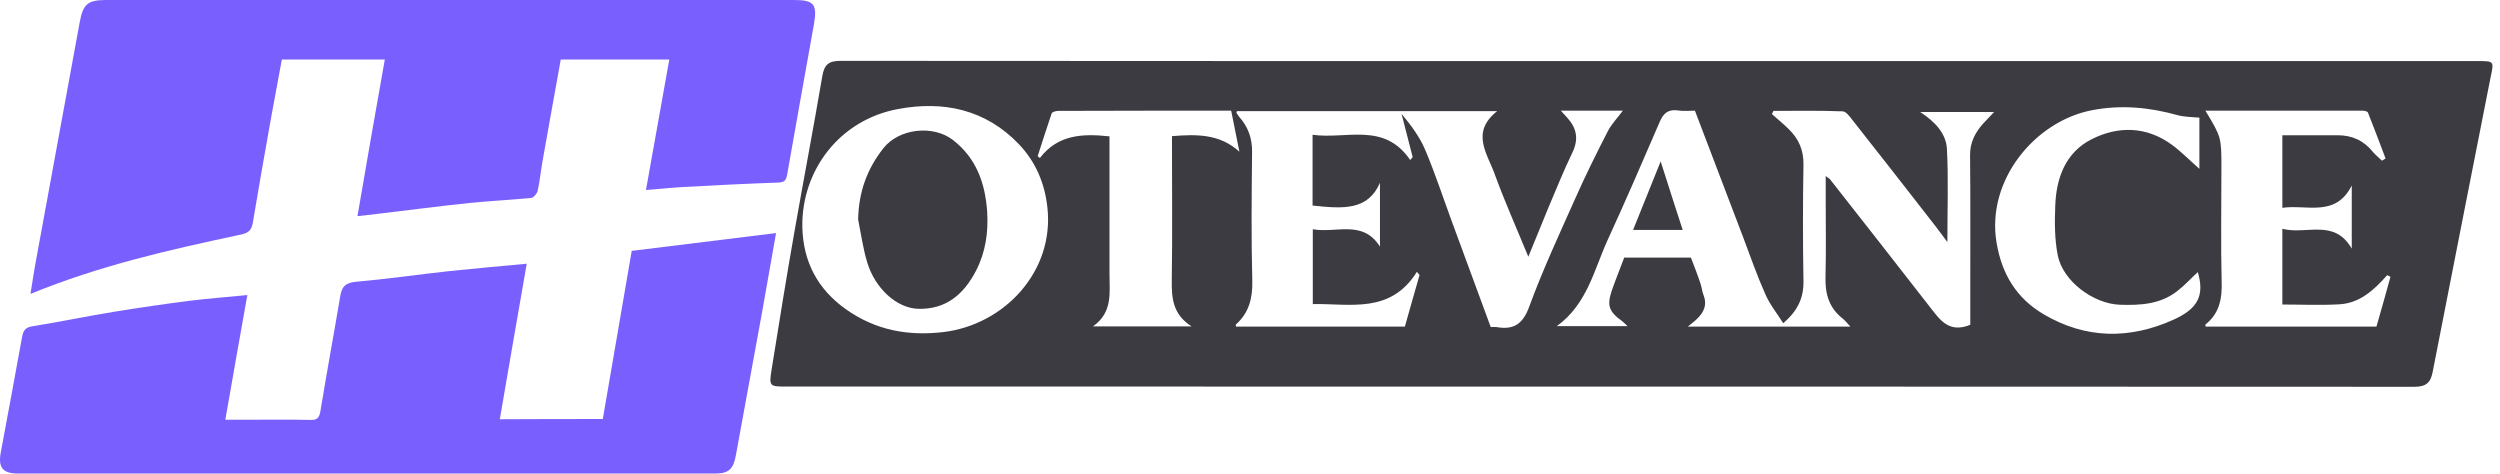
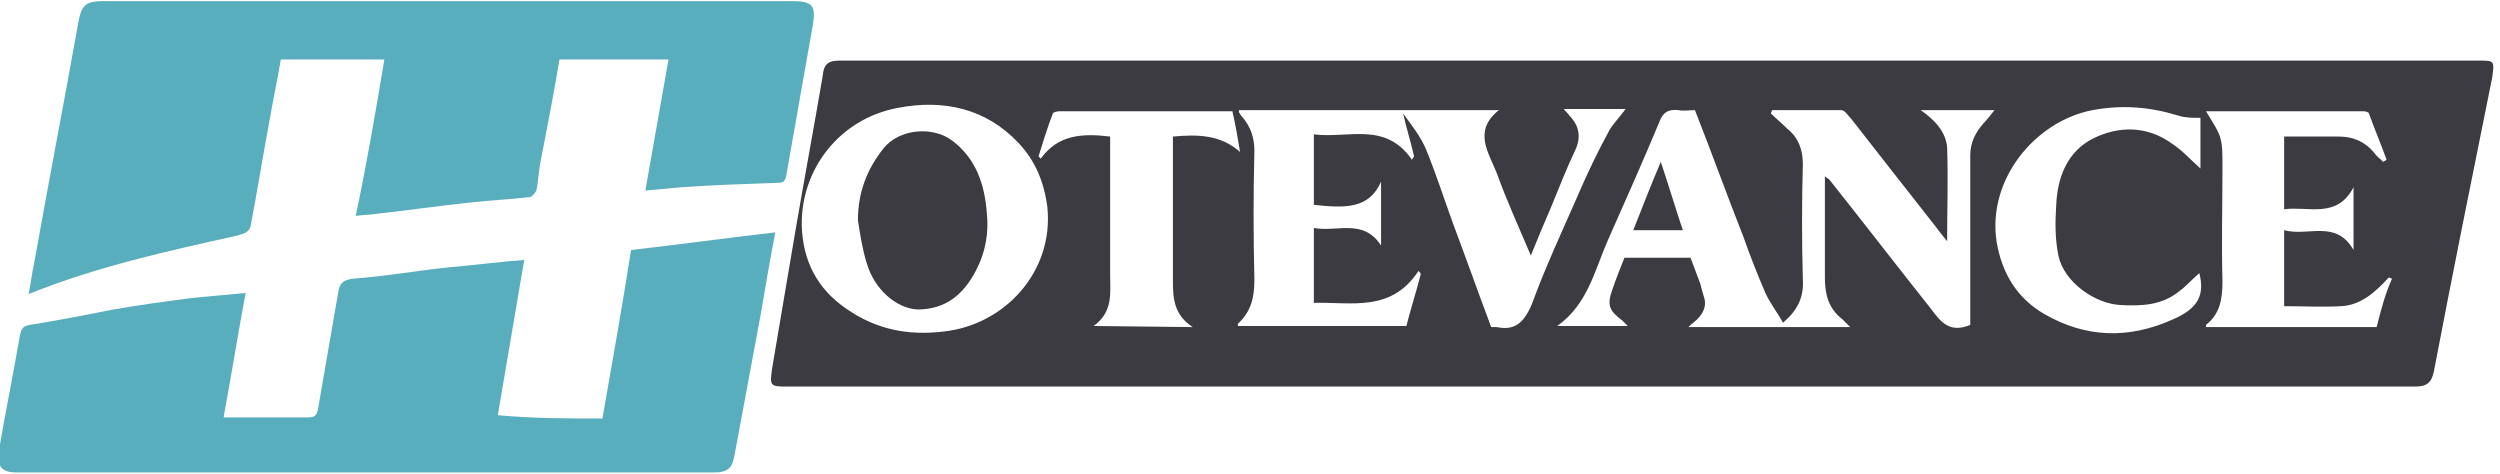
- <svg xmlns="http://www.w3.org/2000/svg" width="227" height="43" viewBox="0 0 227 43" fill="none">
-   <path d="M34.942 5.403C31.791 5.403 28.741 5.403 25.591 5.403C25.268 7.184 24.924 8.985 24.601 10.765C24.036 13.938 23.47 17.11 22.945 20.282C22.804 21.081 22.359 21.203 21.652 21.347C15.311 22.697 8.989 24.13 2.769 26.688C2.93 25.645 3.072 24.744 3.233 23.843C4.566 16.578 5.899 9.312 7.232 2.047C7.535 0.389 7.939 6.10352e-05 9.636 6.10352e-05C30.438 6.10352e-05 51.24 6.10352e-05 72.043 6.10352e-05C73.921 6.10352e-05 74.224 0.368 73.901 2.231C73.093 6.774 72.265 11.297 71.477 15.841C71.376 16.414 71.195 16.557 70.649 16.578C67.741 16.68 64.833 16.823 61.924 16.987C60.874 17.049 59.804 17.171 58.653 17.253C59.38 13.221 60.066 9.353 60.773 5.403C57.481 5.403 54.25 5.403 50.917 5.403C50.372 8.453 49.806 11.543 49.261 14.634C49.1 15.534 49.019 16.455 48.817 17.335C48.756 17.581 48.453 17.949 48.231 17.97C46.413 18.154 44.575 18.236 42.738 18.42C39.95 18.706 37.184 19.075 34.417 19.402C33.831 19.464 33.225 19.546 32.458 19.627C33.266 14.879 34.094 10.172 34.942 5.403Z" fill="#7A5FFF" />
-   <path d="M54.734 38.047C55.603 32.951 56.492 27.875 57.36 22.779C61.722 22.247 66.024 21.715 70.467 21.162C70.003 23.741 69.599 26.095 69.175 28.469C68.387 32.767 67.6 37.065 66.812 41.363C66.59 42.591 66.166 43 64.934 43C43.828 43 22.723 43 1.638 43C0.224 43 -0.2 42.427 0.083 41.015C0.729 37.556 1.375 34.077 2.001 30.618C2.102 30.086 2.244 29.738 2.89 29.636C5.435 29.226 7.959 28.694 10.504 28.285C12.766 27.916 15.028 27.589 17.29 27.302C18.946 27.098 20.602 26.975 22.46 26.791C21.774 30.618 21.127 34.281 20.461 38.109C21.41 38.109 22.359 38.109 23.329 38.109C24.945 38.109 26.56 38.088 28.176 38.129C28.822 38.15 29.004 37.924 29.105 37.27C29.671 33.79 30.317 30.331 30.902 26.852C31.044 25.992 31.407 25.665 32.337 25.583C35.144 25.337 37.951 24.928 40.758 24.621C43.081 24.376 45.404 24.171 47.827 23.946C46.999 28.694 46.191 33.34 45.383 38.068C48.474 38.047 51.523 38.047 54.734 38.047Z" fill="#7A5FFF" />
-   <path d="M225.011 5.546C200.25 5.546 175.469 5.546 150.708 5.546C125.907 5.546 101.106 5.546 76.304 5.526C75.234 5.526 74.85 5.874 74.668 6.897C73.861 11.645 72.952 16.373 72.124 21.101C71.397 25.235 70.73 29.39 70.064 33.544C69.821 35.059 69.862 35.1 71.356 35.1C80.99 35.1 90.603 35.1 100.217 35.1C139.883 35.1 179.569 35.1 219.235 35.12C220.305 35.12 220.709 34.731 220.891 33.749C222.628 24.846 224.385 15.943 226.142 7.04C226.465 5.546 226.465 5.546 225.011 5.546ZM85.696 30.147C82.444 30.536 79.495 29.983 76.809 28.08C74.244 26.258 72.911 23.761 72.851 20.569C72.79 15.452 76.244 10.888 81.515 9.906C85.615 9.128 89.472 9.906 92.522 13.098C94.037 14.695 94.865 16.619 95.107 18.87C95.733 24.662 91.189 29.472 85.696 30.147ZM99.268 29.615C101.045 28.346 100.742 26.586 100.742 24.887C100.742 20.732 100.742 16.578 100.742 12.382C98.278 12.116 96.056 12.218 94.421 14.347C94.36 14.286 94.279 14.245 94.219 14.183C94.643 12.894 95.047 11.584 95.491 10.294C95.531 10.172 95.875 10.069 96.077 10.069C101.287 10.049 106.498 10.049 111.79 10.049C112.052 11.318 112.294 12.546 112.537 13.774C110.759 12.157 108.679 12.177 106.417 12.362V13.323C106.417 17.355 106.458 21.367 106.397 25.399C106.377 27.016 106.458 28.53 108.195 29.635H99.268V29.615ZM135.864 29.697C135.743 29.676 135.601 29.697 135.359 29.697C134.187 26.524 133.016 23.352 131.845 20.159C131.037 17.969 130.31 15.739 129.401 13.59C128.896 12.402 128.108 11.359 127.26 10.335C127.603 11.645 127.926 12.955 128.27 14.265C128.189 14.347 128.128 14.449 128.048 14.531C125.685 11.052 122.271 12.669 119.181 12.239V18.665C122.029 18.972 124.21 19.095 125.301 16.598V22.39C123.726 19.914 121.322 21.203 119.202 20.814V27.609C122.595 27.548 126.25 28.53 128.654 24.682C128.734 24.785 128.815 24.867 128.896 24.969C128.452 26.524 128.007 28.059 127.563 29.656H112.234C112.234 29.594 112.193 29.512 112.214 29.472C113.405 28.407 113.749 27.077 113.708 25.481C113.607 21.592 113.648 17.703 113.688 13.815C113.708 12.546 113.324 11.502 112.496 10.581C112.416 10.479 112.355 10.356 112.274 10.254C112.254 10.233 112.294 10.192 112.315 10.09H135.944C133.501 12.014 135.056 13.958 135.722 15.82C136.631 18.317 137.722 20.753 138.772 23.311C139.358 21.858 139.943 20.425 140.529 19.013C141.256 17.294 141.963 15.534 142.771 13.856C143.377 12.607 143.155 11.604 142.266 10.642C142.125 10.479 141.963 10.315 141.721 10.049H147.355C146.871 10.704 146.346 11.236 146.002 11.891C144.952 13.938 143.922 16.005 142.993 18.113C141.559 21.326 140.085 24.498 138.873 27.793C138.267 29.492 137.399 29.963 135.864 29.697ZM180.074 11.216C179.347 12.034 178.862 12.935 178.882 14.122C178.923 18.174 178.902 22.247 178.902 26.299V29.492C177.044 30.249 176.216 29.144 175.348 28.018C172.298 24.089 169.228 20.18 166.158 16.271C166.098 16.209 165.997 16.148 165.775 15.984V18.195C165.775 20.507 165.815 22.84 165.755 25.153C165.714 26.688 166.078 27.957 167.31 28.919C167.532 29.103 167.714 29.328 168.017 29.656H153.253C153.596 29.369 153.859 29.185 154.081 28.96C154.707 28.366 155.03 27.691 154.687 26.811C154.545 26.463 154.525 26.095 154.404 25.747C154.142 24.948 153.839 24.191 153.536 23.393H147.477C147.113 24.375 146.709 25.358 146.366 26.34C145.881 27.752 146.083 28.285 147.295 29.165C147.436 29.267 147.537 29.39 147.78 29.615H141.357C144.124 27.609 144.73 24.519 145.962 21.817C147.598 18.256 149.153 14.654 150.708 11.052C151.051 10.254 151.496 9.906 152.364 10.028C152.849 10.11 153.374 10.049 153.899 10.049C155.373 13.897 156.828 17.724 158.282 21.551C158.928 23.27 159.534 25.01 160.281 26.688C160.685 27.63 161.352 28.448 161.917 29.349C163.19 28.264 163.795 27.077 163.755 25.481C163.694 21.96 163.694 18.461 163.755 14.94C163.775 13.61 163.311 12.587 162.402 11.707C161.917 11.236 161.392 10.806 160.887 10.356C160.928 10.254 160.968 10.172 161.029 10.069C163.129 10.069 165.229 10.028 167.31 10.11C167.613 10.11 167.936 10.561 168.178 10.868C170.723 14.081 173.227 17.314 175.752 20.548C176.075 20.957 176.378 21.387 176.822 21.981C176.822 19.013 176.923 16.271 176.782 13.528C176.701 12.095 175.691 11.052 174.358 10.172H181.063C180.74 10.52 180.397 10.868 180.074 11.216ZM197.322 29.042C193.363 30.822 189.384 30.781 185.587 28.551C183.144 27.118 181.77 24.948 181.286 22.022C180.336 16.353 184.8 10.99 189.95 10.008C192.616 9.496 195.161 9.742 197.726 10.458C198.331 10.622 198.998 10.622 199.705 10.683V15.329C198.816 14.552 198.069 13.774 197.2 13.139C194.898 11.461 192.333 11.42 189.909 12.648C187.567 13.835 186.698 16.148 186.617 18.706C186.557 20.18 186.557 21.715 186.84 23.168C187.304 25.542 190.091 27.589 192.495 27.671C194.353 27.732 196.17 27.63 197.705 26.422C198.372 25.91 198.937 25.276 199.563 24.703C200.169 26.791 199.624 28.018 197.322 29.042ZM215.781 29.656H200.27C200.27 29.594 200.23 29.492 200.25 29.472C201.543 28.448 201.785 27.077 201.724 25.501C201.644 22.104 201.704 18.686 201.704 15.268C201.704 12.464 201.704 12.464 200.25 10.049C205.077 10.049 209.803 10.049 214.509 10.049C214.691 10.049 214.973 10.11 215.014 10.233C215.559 11.604 216.084 12.996 216.609 14.388C216.508 14.449 216.387 14.531 216.286 14.592C216.024 14.326 215.721 14.101 215.478 13.815C214.65 12.771 213.58 12.28 212.267 12.28C210.611 12.28 208.975 12.28 207.238 12.28V18.87C209.46 18.543 212.065 19.77 213.539 16.844V22.574C211.944 19.811 209.419 21.346 207.238 20.773V27.65C208.955 27.65 210.692 27.732 212.429 27.63C214.266 27.527 215.579 26.32 216.751 24.989C216.852 25.03 216.953 25.071 217.054 25.133C216.65 26.606 216.226 28.121 215.781 29.656Z" fill="#3C3B41" />
-   <path d="M152.788 20.876H148.285C149.113 18.829 149.92 16.823 150.789 14.654C151.476 16.823 152.122 18.829 152.788 20.876Z" fill="#3C3B41" />
-   <path d="M88.624 24.58C87.513 26.729 85.877 28.121 83.353 28.039C81.434 27.977 79.475 26.217 78.748 23.843C78.364 22.574 78.183 21.244 77.92 19.934C77.96 17.458 78.728 15.329 80.222 13.446C81.636 11.666 84.726 11.318 86.524 12.71C88.644 14.347 89.452 16.619 89.634 19.197C89.755 21.08 89.493 22.902 88.624 24.58Z" fill="#3C3B41" />
+ <svg xmlns="http://www.w3.org/2000/svg" version="1.1" id="Layer_1" x="0px" y="0px" viewBox="-142 235 227 43" style="enable-background:new -142 235 227 43;" xml:space="preserve">
+   <style type="text/css">
+ 	.st0{fill:#58AEBC;}
+ 	.st1{fill:#3C3B41;}
+ </style>
+   <path class="st0" d="M-107.1,240.4c-3.2,0-6.2,0-9.4,0c-0.3,1.8-0.7,3.6-1,5.4c-0.6,3.2-1.1,6.3-1.7,9.5c-0.1,0.8-0.6,0.9-1.3,1.1  c-6.3,1.4-12.7,2.8-18.9,5.3c0.2-1,0.3-1.9,0.5-2.8c1.3-7.3,2.7-14.5,4-21.8c0.3-1.7,0.7-2,2.4-2c20.8,0,41.6,0,62.4,0  c1.9,0,2.2,0.4,1.9,2.2c-0.8,4.5-1.6,9.1-2.4,13.6c-0.1,0.6-0.3,0.7-0.8,0.7c-2.9,0.1-5.8,0.2-8.7,0.4c-1.1,0.1-2.1,0.2-3.3,0.3  c0.7-4,1.4-7.9,2.1-11.9c-3.3,0-6.5,0-9.9,0c-0.5,3-1.1,6.1-1.7,9.2c-0.2,0.9-0.2,1.8-0.4,2.7c-0.1,0.2-0.4,0.6-0.6,0.6  c-1.8,0.2-3.7,0.3-5.5,0.5c-2.8,0.3-5.6,0.7-8.3,1c-0.6,0.1-1.2,0.1-2,0.2C-108.7,249.9-107.9,245.2-107.1,240.4z" />
+   <path class="st0" d="M-87.3,273c0.9-5.1,1.8-10.2,2.6-15.3c4.4-0.5,8.7-1.1,13.1-1.6c-0.5,2.6-0.9,4.9-1.3,7.3  c-0.8,4.3-1.6,8.6-2.4,12.9c-0.2,1.2-0.6,1.6-1.9,1.6c-21.1,0-42.2,0-63.3,0c-1.4,0-1.8-0.6-1.6-2c0.6-3.5,1.3-6.9,1.9-10.4  c0.1-0.5,0.2-0.9,0.9-1c2.5-0.4,5.1-0.9,7.6-1.4c2.3-0.4,4.5-0.7,6.8-1c1.7-0.2,3.3-0.3,5.2-0.5c-0.7,3.8-1.3,7.5-2,11.3  c0.9,0,1.9,0,2.9,0c1.6,0,3.2,0,4.8,0c0.6,0,0.8-0.2,0.9-0.9c0.6-3.5,1.2-6.9,1.8-10.4c0.1-0.9,0.5-1.2,1.4-1.3  c2.8-0.2,5.6-0.7,8.4-1c2.3-0.2,4.6-0.5,7.1-0.7c-0.8,4.7-1.6,9.4-2.4,14.1C-93.5,273-90.5,273-87.3,273z" />
+   <path class="st1" d="M83,240.5c-24.8,0-49.5,0-74.3,0c-24.8,0-49.6,0-74.4,0c-1.1,0-1.5,0.3-1.6,1.4c-0.8,4.7-1.7,9.5-2.5,14.2  c-0.7,4.1-1.4,8.3-2.1,12.4c-0.2,1.5-0.2,1.6,1.3,1.6c9.6,0,19.2,0,28.9,0c39.7,0,79.4,0,119,0c1.1,0,1.5-0.4,1.7-1.4  c1.7-8.9,3.5-17.8,5.3-26.7C84.5,240.5,84.5,240.5,83,240.5z M-56.3,265.1c-3.3,0.4-6.2-0.2-8.9-2.1c-2.6-1.8-3.9-4.3-4-7.5  c-0.1-5.1,3.4-9.7,8.7-10.7c4.1-0.8,8,0,11,3.2c1.5,1.6,2.3,3.5,2.6,5.8C-46.3,259.7-50.8,264.5-56.3,265.1z M-42.7,264.6  c1.8-1.3,1.5-3,1.5-4.7c0-4.2,0-8.3,0-12.5c-2.5-0.3-4.7-0.2-6.3,2c-0.1-0.1-0.1-0.1-0.2-0.2c0.4-1.3,0.8-2.6,1.3-3.9  c0-0.1,0.4-0.2,0.6-0.2c5.2,0,10.4,0,15.7,0c0.3,1.3,0.5,2.5,0.7,3.7c-1.8-1.6-3.9-1.6-6.1-1.4v1c0,4,0,8,0,12.1  c0,1.6,0.1,3.1,1.8,4.2L-42.7,264.6L-42.7,264.6z M-6.1,264.7c-0.1,0-0.3,0-0.5,0c-1.2-3.2-2.3-6.3-3.5-9.5  c-0.8-2.2-1.5-4.4-2.4-6.6c-0.5-1.2-1.3-2.2-2.1-3.3c0.3,1.3,0.7,2.6,1,3.9c-0.1,0.1-0.1,0.2-0.2,0.3c-2.4-3.5-5.8-1.9-8.9-2.3v6.4  c2.8,0.3,5,0.4,6.1-2.1v5.8c-1.6-2.5-4-1.2-6.1-1.6v6.8c3.4-0.1,7,0.9,9.5-2.9c0.1,0.1,0.2,0.2,0.2,0.3c-0.4,1.6-0.9,3.1-1.3,4.7  h-15.3c0-0.1,0-0.1,0-0.2c1.2-1.1,1.5-2.4,1.5-4c-0.1-3.9-0.1-7.8,0-11.7c0-1.3-0.4-2.3-1.2-3.2c-0.1-0.1-0.1-0.2-0.2-0.3  c0,0,0-0.1,0-0.2h23.6c-2.4,1.9-0.9,3.9-0.2,5.7c0.9,2.5,2,4.9,3.1,7.5c0.6-1.5,1.2-2.9,1.8-4.3c0.7-1.7,1.4-3.5,2.2-5.2  c0.6-1.2,0.4-2.3-0.5-3.2c-0.1-0.2-0.3-0.3-0.5-0.6h5.6c-0.5,0.7-1,1.2-1.4,1.8c-1.1,2-2.1,4.1-3,6.2c-1.4,3.2-2.9,6.4-4.1,9.7  C-3.7,264.5-4.6,265-6.1,264.7z M38.1,246.2c-0.7,0.8-1.2,1.7-1.2,2.9c0,4.1,0,8.1,0,12.2v3.2c-1.9,0.8-2.7-0.3-3.6-1.5  c-3.1-3.9-6.1-7.8-9.2-11.7c-0.1-0.1-0.2-0.1-0.4-0.3v2.2c0,2.3,0,4.6,0,7c0,1.5,0.3,2.8,1.6,3.8c0.2,0.2,0.4,0.4,0.7,0.7H11.3  c0.3-0.3,0.6-0.5,0.8-0.7c0.6-0.6,0.9-1.3,0.6-2.1c-0.1-0.3-0.2-0.7-0.3-1.1c-0.3-0.8-0.6-1.6-0.9-2.4H5.5c-0.4,1-0.8,2-1.1,2.9  c-0.5,1.4-0.3,1.9,0.9,2.8c0.1,0.1,0.2,0.2,0.5,0.5h-6.4c2.8-2,3.4-5.1,4.6-7.8c1.6-3.6,3.2-7.2,4.7-10.8c0.3-0.8,0.8-1.1,1.7-1  c0.5,0.1,1,0,1.5,0c1.5,3.8,2.9,7.7,4.4,11.5c0.6,1.7,1.3,3.5,2,5.1c0.4,0.9,1.1,1.8,1.6,2.7c1.3-1.1,1.9-2.3,1.8-3.9  c-0.1-3.5-0.1-7,0-10.5c0-1.3-0.4-2.4-1.4-3.2c-0.5-0.5-1-0.9-1.5-1.4c0-0.1,0.1-0.2,0.1-0.3c2.1,0,4.2,0,6.3,0  c0.3,0,0.6,0.5,0.9,0.8c2.5,3.2,5,6.4,7.6,9.7c0.3,0.4,0.6,0.8,1.1,1.4c0-3,0.1-5.7,0-8.5c-0.1-1.4-1.1-2.5-2.4-3.4h6.7  C38.7,245.5,38.4,245.9,38.1,246.2z M55.3,264c-4,1.8-7.9,1.7-11.7-0.5c-2.4-1.4-3.8-3.6-4.3-6.5c-0.9-5.7,3.5-11,8.7-12  c2.7-0.5,5.2-0.3,7.8,0.5c0.6,0.2,1.3,0.2,2,0.2v4.6c-0.9-0.8-1.6-1.6-2.5-2.2c-2.3-1.7-4.9-1.7-7.3-0.5c-2.3,1.2-3.2,3.5-3.3,6.1  c-0.1,1.5-0.1,3,0.2,4.5c0.5,2.4,3.3,4.4,5.7,4.5c1.9,0.1,3.7,0,5.2-1.2c0.7-0.5,1.2-1.1,1.9-1.7C58.2,261.8,57.6,263,55.3,264z   M73.8,264.7H58.3c0-0.1,0-0.2,0-0.2c1.3-1,1.5-2.4,1.5-4c-0.1-3.4,0-6.8,0-10.2c0-2.8,0-2.8-1.5-5.2c4.8,0,9.6,0,14.3,0  c0.2,0,0.5,0.1,0.5,0.2c0.5,1.4,1.1,2.8,1.6,4.2c-0.1,0.1-0.2,0.1-0.3,0.2c-0.3-0.3-0.6-0.5-0.8-0.8c-0.8-1-1.9-1.5-3.2-1.5  c-1.7,0-3.3,0-5,0v6.6c2.2-0.3,4.8,0.9,6.3-2v5.7c-1.6-2.8-4.1-1.2-6.3-1.8v6.9c1.7,0,3.5,0.1,5.2,0c1.8-0.1,3.1-1.3,4.3-2.6  c0.1,0,0.2,0.1,0.3,0.1C74.6,261.6,74.2,263.1,73.8,264.7z" />
+   <path class="st1" d="M10.8,255.9H6.3c0.8-2,1.6-4.1,2.5-6.2C9.5,251.8,10.1,253.8,10.8,255.9z" />
+   <path class="st1" d="M-53.4,259.6c-1.1,2.1-2.7,3.5-5.3,3.5c-1.9-0.1-3.9-1.8-4.6-4.2c-0.4-1.3-0.6-2.6-0.8-3.9  c0-2.5,0.8-4.6,2.3-6.5c1.4-1.8,4.5-2.1,6.3-0.7c2.1,1.6,2.9,3.9,3.1,6.5C-52.2,256.1-52.5,257.9-53.4,259.6z" />
</svg>
